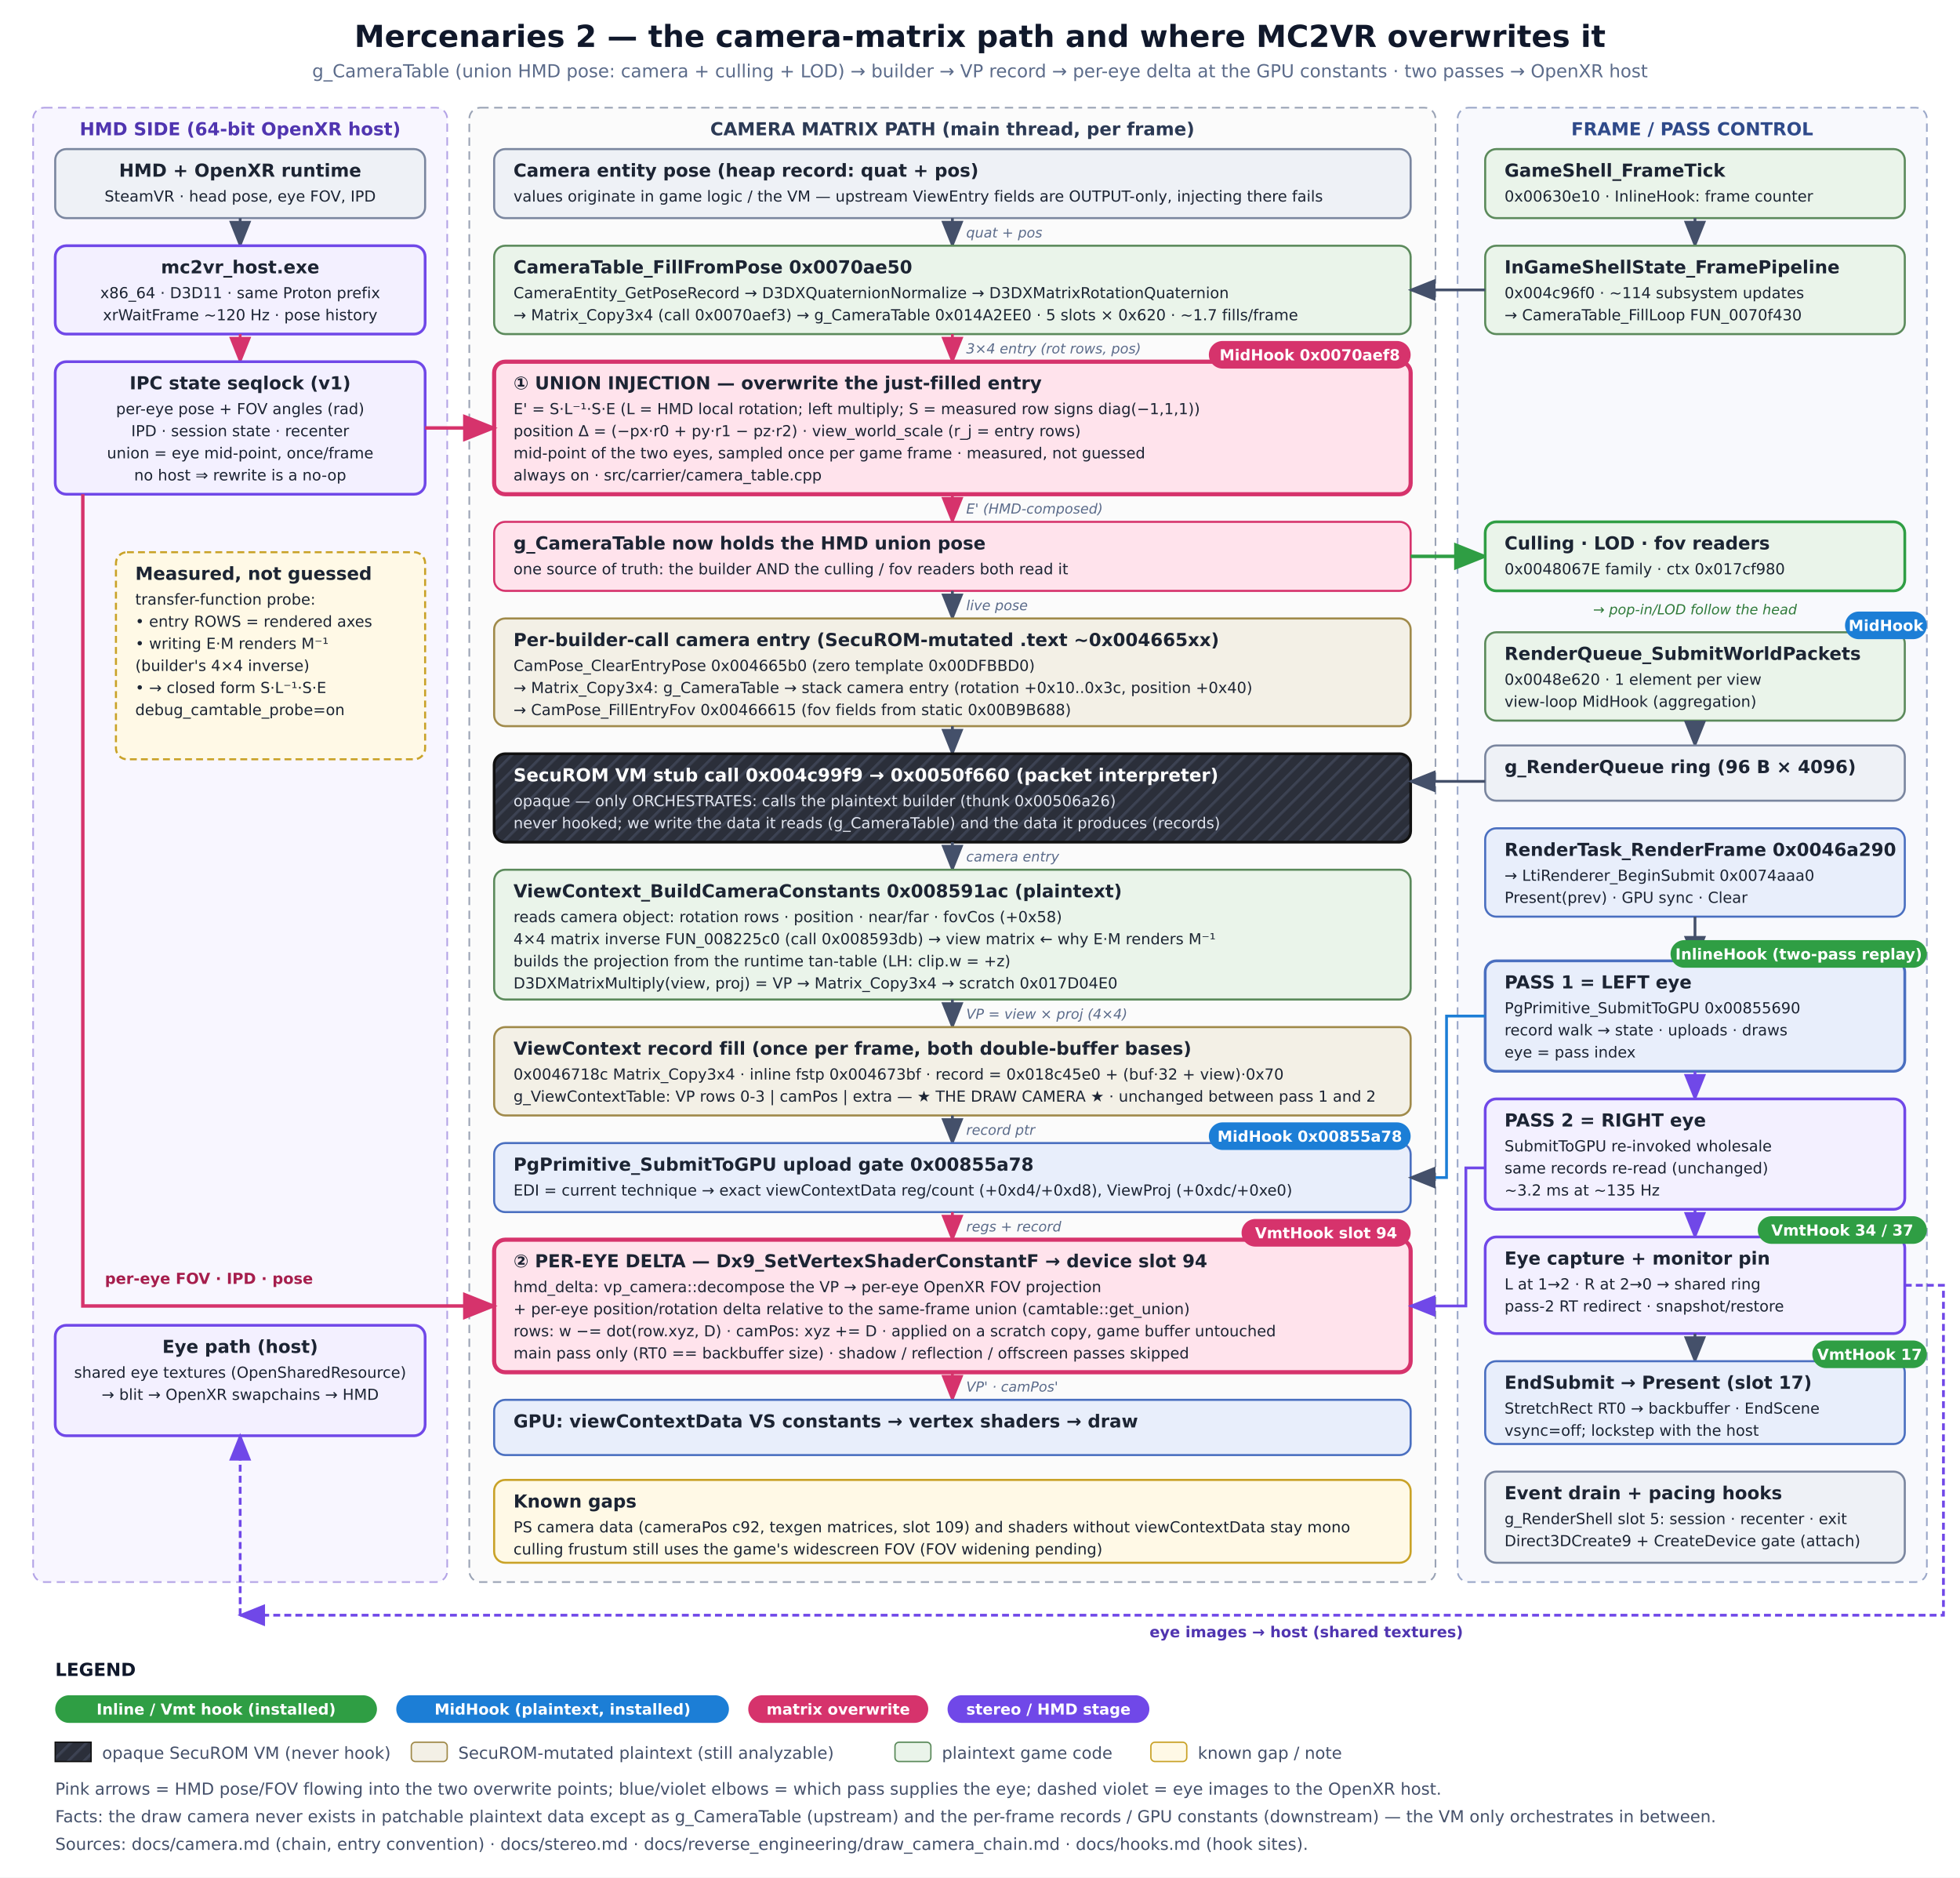
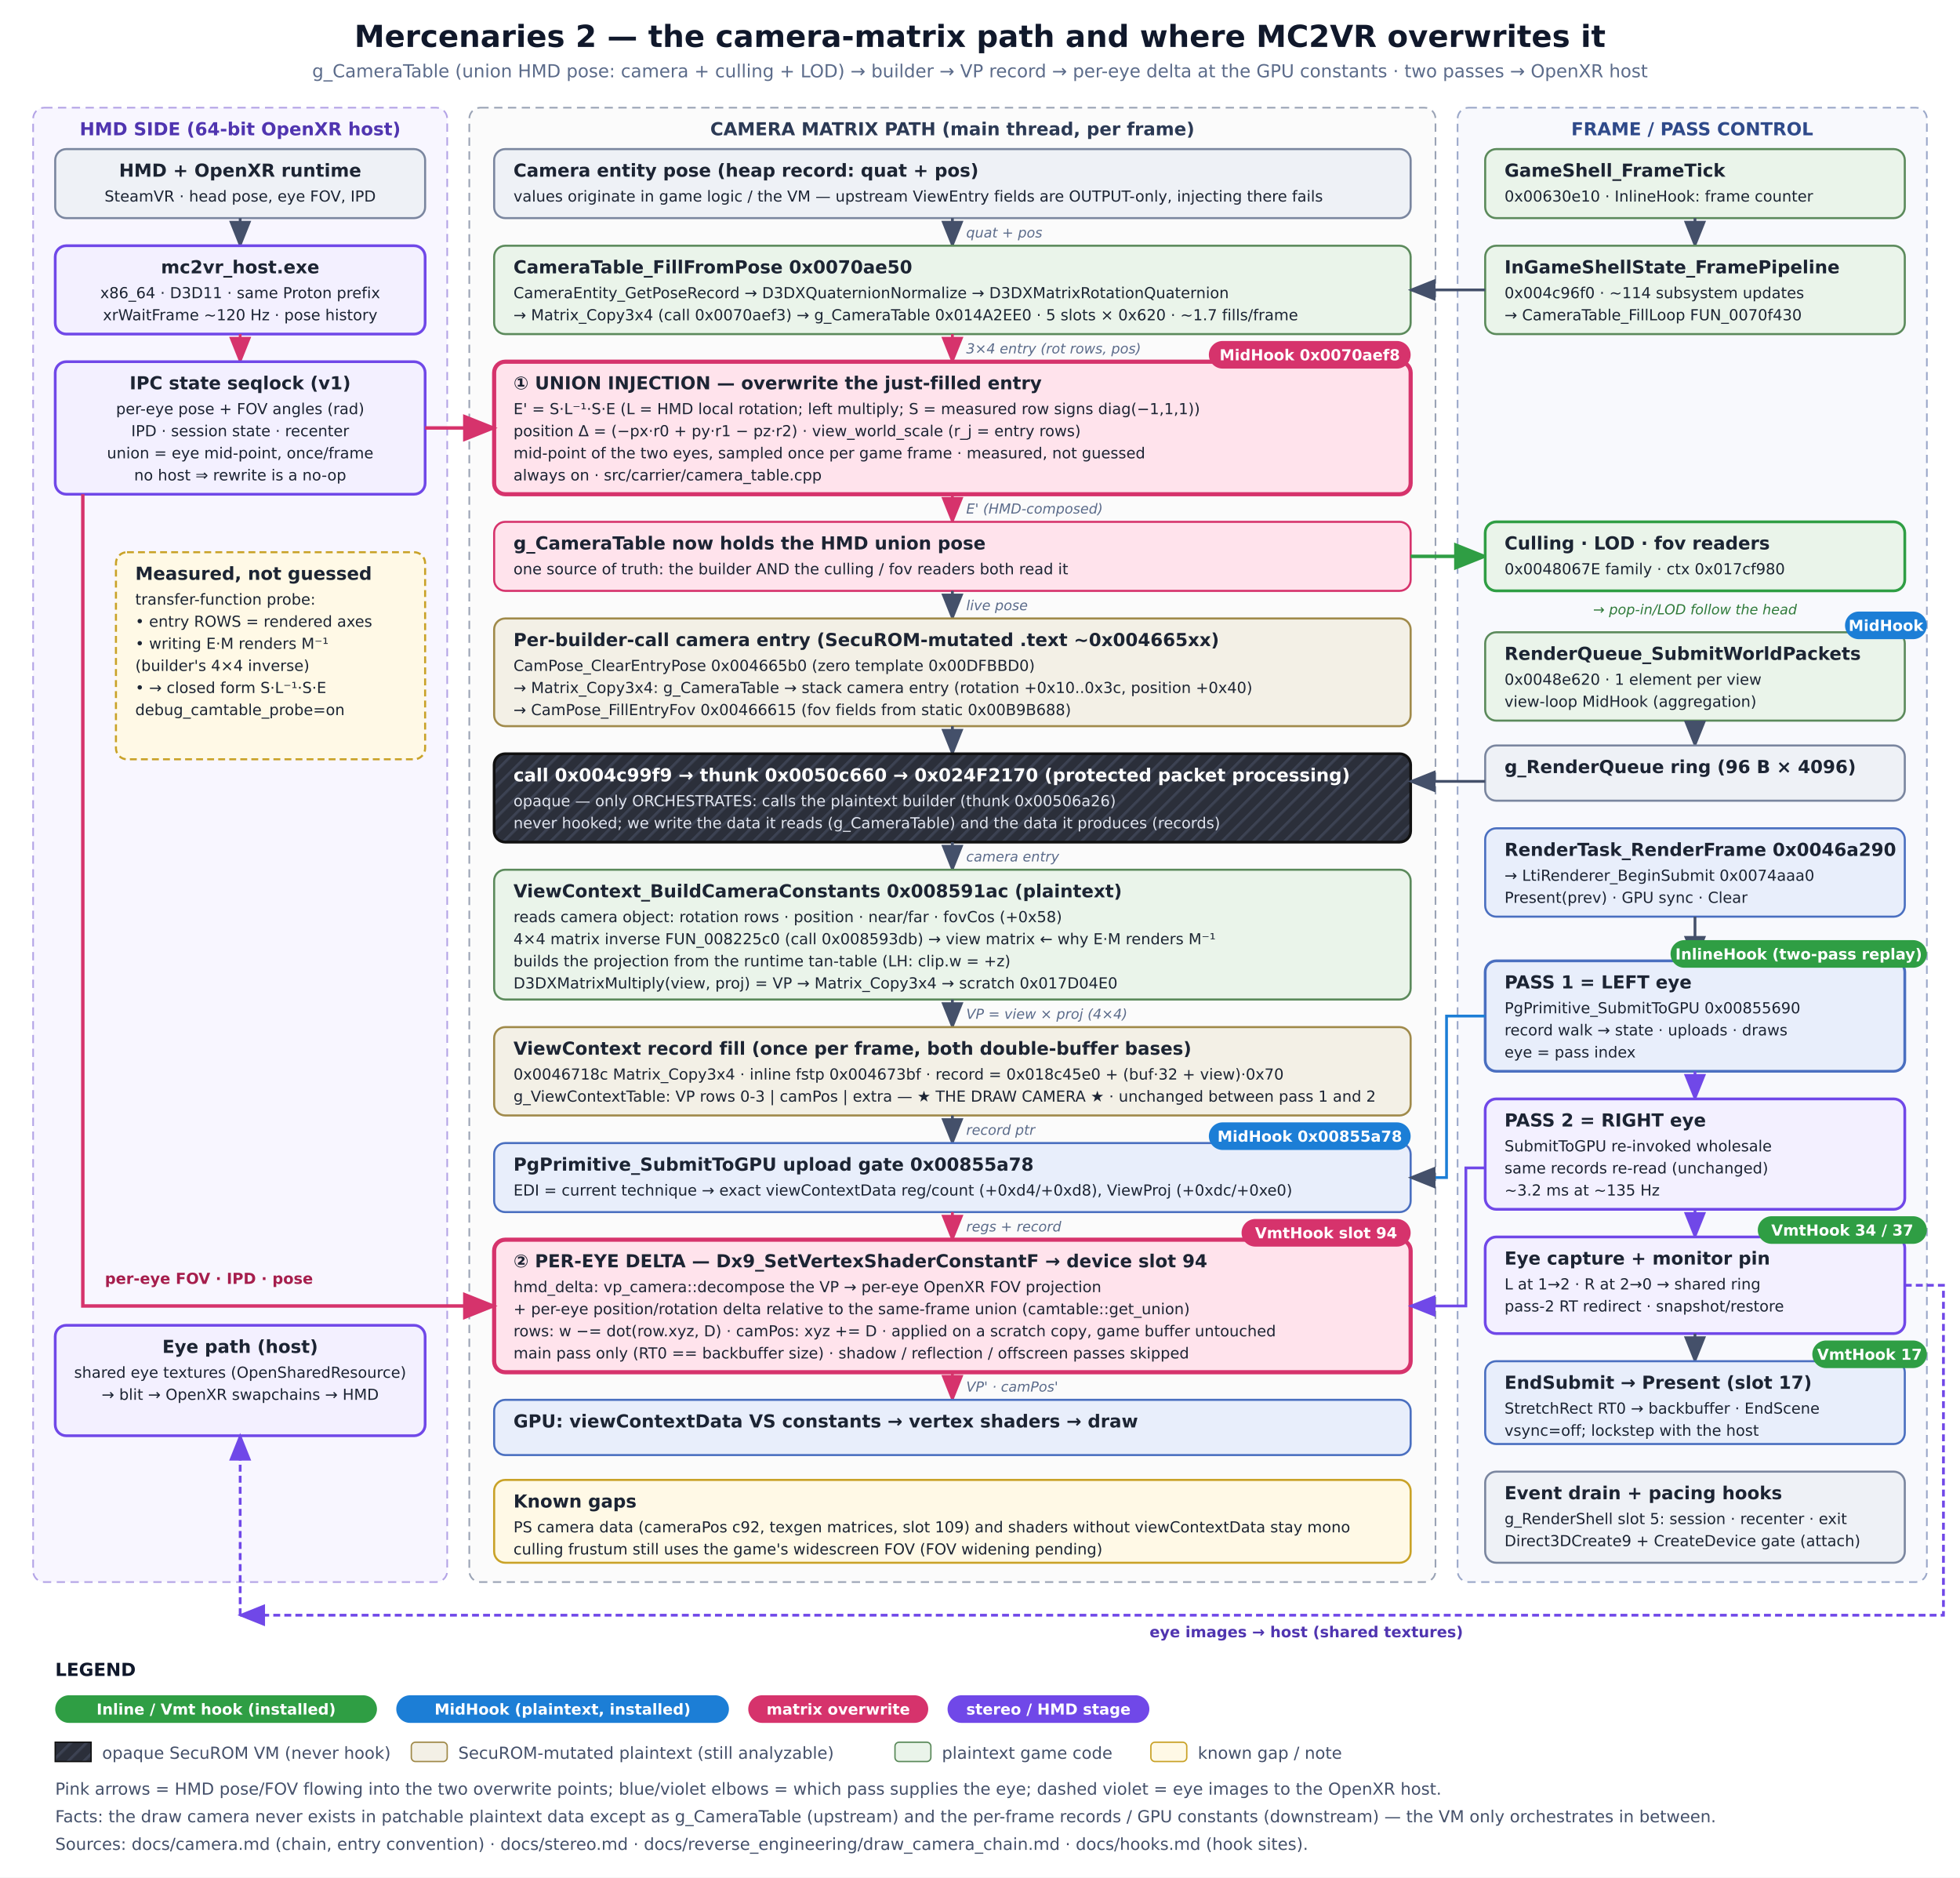
<svg xmlns="http://www.w3.org/2000/svg" width="1420" height="1360" viewBox="0 0 1420 1360" font-family="DejaVu Sans, Verdana, sans-serif">
  <defs>
    <marker id="a" markerWidth="10" markerHeight="8" refX="9" refY="4" orient="auto">
      <path d="M0,0 L10,4 L0,8 z" fill="#44506a" />
    </marker>
    <marker id="r" markerWidth="10" markerHeight="8" refX="9" refY="4" orient="auto">
      <path d="M0,0 L10,4 L0,8 z" fill="#d6336c" />
    </marker>
    <marker id="g" markerWidth="10" markerHeight="8" refX="9" refY="4" orient="auto">
      <path d="M0,0 L10,4 L0,8 z" fill="#2f9e44" />
    </marker>
    <marker id="v" markerWidth="10" markerHeight="8" refX="9" refY="4" orient="auto">
      <path d="M0,0 L10,4 L0,8 z" fill="#7048e8" />
    </marker>
    <pattern id="hatch" width="8" height="8" patternUnits="userSpaceOnUse" patternTransform="rotate(45)">
      <rect width="8" height="8" fill="#2b2f3a" />
      <line x1="0" y1="0" x2="0" y2="8" stroke="#3c4252" stroke-width="4" />
    </pattern>
  </defs>
  <rect width="1420" height="1360" fill="#ffffff" />
  <text x="710" y="34" text-anchor="middle" font-size="22" font-weight="bold" fill="#10182b">Mercenaries 2 — the camera-matrix path and where MC2VR overwrites it</text>
  <text x="710" y="56" text-anchor="middle" font-size="13" font-weight="normal" fill="#5b6b8a">g_CameraTable (union HMD pose: camera + culling + LOD) → builder → VP record → per-eye delta at the GPU constants · two passes → OpenXR host</text>
  <rect x="24" y="78" width="300" height="1068" rx="8" fill="#f8f6ff" stroke="#b3a3e6" stroke-width="1.2" stroke-dasharray="6 4" />
  <text x="174.0" y="98" text-anchor="middle" font-size="13" font-weight="bold" fill="#5035b0">HMD SIDE  (64-bit OpenXR host)</text>
  <rect x="340" y="78" width="700" height="1068" rx="8" fill="#fbfbfb" stroke="#9aa3b5" stroke-width="1.2" stroke-dasharray="6 4" />
  <text x="690.0" y="98" text-anchor="middle" font-size="13" font-weight="bold" fill="#2c3a55">CAMERA MATRIX PATH  (main thread, per frame)</text>
  <rect x="1056" y="78" width="340" height="1068" rx="8" fill="#f8f9fd" stroke="#9ba8c9" stroke-width="1.2" stroke-dasharray="6 4" />
  <text x="1226.0" y="98" text-anchor="middle" font-size="13" font-weight="bold" fill="#2f4a8a">FRAME / PASS CONTROL</text>
  <rect x="358" y="108" width="664" height="50" rx="8" fill="#eef1f6" stroke="#7a869f" stroke-width="1.5" />
  <text x="372" y="128" text-anchor="start" font-size="13" font-weight="bold" fill="#1c2433">Camera entity pose  (heap record: quat + pos)</text>
  <text x="372" y="146" text-anchor="start" font-size="11" font-weight="normal" fill="#1c2433">values originate in game logic / the VM — upstream ViewEntry fields are OUTPUT-only, injecting there fails</text>
  <polyline points="690.0,158 690.0,178" fill="none" stroke="#44506a" stroke-width="2" marker-end="url(#a)" />
  <text x="700.0" y="172" text-anchor="start" font-size="10" font-weight="normal" fill="#5b6b8a" font-style="italic">quat + pos</text>
  <rect x="358" y="178" width="664" height="64" rx="8" fill="#eaf4ea" stroke="#5b8a5b" stroke-width="1.5" />
  <text x="372" y="198" text-anchor="start" font-size="13" font-weight="bold" fill="#1c2433">CameraTable_FillFromPose   0x0070ae50</text>
  <text x="372" y="216" text-anchor="start" font-size="11" font-weight="normal" fill="#1c2433">CameraEntity_GetPoseRecord → D3DXQuaternionNormalize → D3DXMatrixRotationQuaternion</text>
  <text x="372" y="232" text-anchor="start" font-size="11" font-weight="normal" fill="#1c2433">→ Matrix_Copy3x4 (call 0x0070aef3) → g_CameraTable 0x014A2EE0 · 5 slots × 0x620 · ~1.7 fills/frame</text>
  <polyline points="690.0,242 690.0,262" fill="none" stroke="#d6336c" stroke-width="2" marker-end="url(#r)" />
  <text x="700.0" y="256" text-anchor="start" font-size="10" font-weight="normal" fill="#5b6b8a" font-style="italic">3×4 entry (rot rows, pos)</text>
  <rect x="358" y="262" width="664" height="96" rx="8" fill="#ffe3ec" stroke="#d6336c" stroke-width="3" />
  <text x="372" y="282" text-anchor="start" font-size="13" font-weight="bold" fill="#1c2433">① UNION INJECTION — overwrite the just-filled entry</text>
  <text x="372" y="300" text-anchor="start" font-size="11" font-weight="normal" fill="#1c2433">E' = S·L⁻¹·S·E   (L = HMD local rotation; left multiply; S = measured row signs diag(−1,1,1))</text>
  <text x="372" y="316" text-anchor="start" font-size="11" font-weight="normal" fill="#1c2433">position Δ = (−px·r0 + py·r1 − pz·r2) · view_world_scale   (r_j = entry rows)</text>
  <text x="372" y="332" text-anchor="start" font-size="11" font-weight="normal" fill="#1c2433">mid-point of the two eyes, sampled once per game frame · measured, not guessed</text>
  <text x="372" y="348" text-anchor="start" font-size="11" font-weight="normal" fill="#1c2433">always on · src/carrier/camera_table.cpp</text>
  <rect x="875.8" y="247" width="146.2" height="20" rx="10" fill="#d6336c" />
  <text x="948.9" y="261" text-anchor="middle" font-size="11" font-weight="bold" fill="#fff">MidHook 0x0070aef8</text>
  <polyline points="690.0,358 690.0,378" fill="none" stroke="#d6336c" stroke-width="2" marker-end="url(#r)" />
  <text x="700.0" y="372" text-anchor="start" font-size="10" font-weight="normal" fill="#5b6b8a" font-style="italic">E' (HMD-composed)</text>
  <rect x="358" y="378" width="664" height="50" rx="8" fill="#ffe3ec" stroke="#d6336c" stroke-width="1.5" />
  <text x="372" y="398" text-anchor="start" font-size="13" font-weight="bold" fill="#1c2433">g_CameraTable now holds the HMD union pose</text>
  <text x="372" y="416" text-anchor="start" font-size="11" font-weight="normal" fill="#1c2433">one source of truth: the builder AND the culling / fov readers both read it</text>
  <polyline points="1022,403 1076,403" fill="none" stroke="#2f9e44" stroke-width="2.5" marker-end="url(#g)" />
  <polyline points="690.0,428 690.0,448" fill="none" stroke="#44506a" stroke-width="2" marker-end="url(#a)" />
  <text x="700.0" y="442" text-anchor="start" font-size="10" font-weight="normal" fill="#5b6b8a" font-style="italic">live pose</text>
  <rect x="358" y="448" width="664" height="78" rx="8" fill="#f3f0e6" stroke="#a08a4a" stroke-width="1.5" />
  <text x="372" y="468" text-anchor="start" font-size="13" font-weight="bold" fill="#1c2433">Per-builder-call camera entry   (SecuROM-mutated .text ~0x004665xx)</text>
  <text x="372" y="486" text-anchor="start" font-size="11" font-weight="normal" fill="#1c2433">CamPose_ClearEntryPose 0x004665b0 (zero template 0x00DFBBD0)</text>
  <text x="372" y="502" text-anchor="start" font-size="11" font-weight="normal" fill="#1c2433">→ Matrix_Copy3x4: g_CameraTable → stack camera entry (rotation +0x10..0x3c, position +0x40)</text>
  <text x="372" y="518" text-anchor="start" font-size="11" font-weight="normal" fill="#1c2433">→ CamPose_FillEntryFov 0x00466615 (fov fields from static 0x00B9B688)</text>
  <polyline points="690.0,526 690.0,546" fill="none" stroke="#44506a" stroke-width="2" marker-end="url(#a)" />
  <rect x="358" y="546" width="664" height="64" rx="8" fill="url(#hatch)" stroke="#111" stroke-width="2" />
-   <text x="372" y="566" text-anchor="start" font-size="13" font-weight="bold" fill="#fff">SecuROM VM stub  call 0x004c99f9 → 0x0050f660  (packet interpreter)</text>
+   <text x="372" y="566" text-anchor="start" font-size="13" font-weight="bold" fill="#fff">call 0x004c99f9 → thunk 0x0050c660 → 0x024F2170  (protected packet processing)</text>
  <text x="372" y="584" text-anchor="start" font-size="11" font-weight="normal" fill="#e0e4ee">opaque — only ORCHESTRATES: calls the plaintext builder (thunk 0x00506a26)</text>
  <text x="372" y="600" text-anchor="start" font-size="11" font-weight="normal" fill="#e0e4ee">never hooked; we write the data it reads (g_CameraTable) and the data it produces (records)</text>
  <polyline points="690.0,610 690.0,630" fill="none" stroke="#44506a" stroke-width="2" marker-end="url(#a)" />
  <text x="700.0" y="624" text-anchor="start" font-size="10" font-weight="normal" fill="#5b6b8a" font-style="italic">camera entry</text>
  <rect x="358" y="630" width="664" height="94" rx="8" fill="#eaf4ea" stroke="#5b8a5b" stroke-width="1.5" />
  <text x="372" y="650" text-anchor="start" font-size="13" font-weight="bold" fill="#1c2433">ViewContext_BuildCameraConstants   0x008591ac   (plaintext)</text>
  <text x="372" y="668" text-anchor="start" font-size="11" font-weight="normal" fill="#1c2433">reads camera object: rotation rows · position · near/far · fovCos (+0x58)</text>
  <text x="372" y="684" text-anchor="start" font-size="11" font-weight="normal" fill="#1c2433">4×4 matrix inverse FUN_008225c0 (call 0x008593db) → view matrix  ← why E·M renders M⁻¹</text>
  <text x="372" y="700" text-anchor="start" font-size="11" font-weight="normal" fill="#1c2433">builds the projection from the runtime tan-table (LH: clip.w = +z)</text>
  <text x="372" y="716" text-anchor="start" font-size="11" font-weight="normal" fill="#1c2433">D3DXMatrixMultiply(view, proj) = VP → Matrix_Copy3x4 → scratch 0x017D04E0</text>
  <polyline points="690.0,724 690.0,744" fill="none" stroke="#44506a" stroke-width="2" marker-end="url(#a)" />
  <text x="700.0" y="738" text-anchor="start" font-size="10" font-weight="normal" fill="#5b6b8a" font-style="italic">VP = view × proj (4×4)</text>
  <rect x="358" y="744" width="664" height="64" rx="8" fill="#f3f0e6" stroke="#a08a4a" stroke-width="1.5" />
  <text x="372" y="764" text-anchor="start" font-size="13" font-weight="bold" fill="#1c2433">ViewContext record fill   (once per frame, both double-buffer bases)</text>
  <text x="372" y="782" text-anchor="start" font-size="11" font-weight="normal" fill="#1c2433">0x0046718c Matrix_Copy3x4 · inline fstp 0x004673bf · record = 0x018c45e0 + (buf·32 + view)·0x70</text>
  <text x="372" y="798" text-anchor="start" font-size="11" font-weight="normal" fill="#1c2433">g_ViewContextTable: VP rows 0-3 | camPos | extra — ★ THE DRAW CAMERA ★ · unchanged between pass 1 and 2</text>
  <polyline points="690.0,808 690.0,828" fill="none" stroke="#44506a" stroke-width="2" marker-end="url(#a)" />
  <text x="700.0" y="822" text-anchor="start" font-size="10" font-weight="normal" fill="#5b6b8a" font-style="italic">record ptr</text>
  <rect x="358" y="828" width="664" height="50" rx="8" fill="#e8eefb" stroke="#4a6fc0" stroke-width="1.5" />
  <text x="372" y="848" text-anchor="start" font-size="13" font-weight="bold" fill="#1c2433">PgPrimitive_SubmitToGPU upload gate   0x00855a78</text>
  <text x="372" y="866" text-anchor="start" font-size="11" font-weight="normal" fill="#1c2433">EDI = current technique → exact viewContextData reg/count (+0xd4/+0xd8), ViewProj (+0xdc/+0xe0)</text>
  <rect x="875.8" y="813" width="146.2" height="20" rx="10" fill="#1c7ed6" />
  <text x="948.9" y="827" text-anchor="middle" font-size="11" font-weight="bold" fill="#fff">MidHook 0x00855a78</text>
  <polyline points="690.0,878 690.0,898" fill="none" stroke="#d6336c" stroke-width="2" marker-end="url(#r)" />
  <text x="700.0" y="892" text-anchor="start" font-size="10" font-weight="normal" fill="#5b6b8a" font-style="italic">regs + record</text>
  <rect x="358" y="898" width="664" height="96" rx="8" fill="#ffe3ec" stroke="#d6336c" stroke-width="3" />
  <text x="372" y="918" text-anchor="start" font-size="13" font-weight="bold" fill="#1c2433">② PER-EYE DELTA — Dx9_SetVertexShaderConstantF → device slot 94</text>
  <text x="372" y="936" text-anchor="start" font-size="11" font-weight="normal" fill="#1c2433">hmd_delta: vp_camera::decompose the VP → per-eye OpenXR FOV projection</text>
  <text x="372" y="952" text-anchor="start" font-size="11" font-weight="normal" fill="#1c2433">+ per-eye position/rotation delta relative to the same-frame union (camtable::get_union)</text>
  <text x="372" y="968" text-anchor="start" font-size="11" font-weight="normal" fill="#1c2433">rows: w −= dot(row.xyz, D) · camPos: xyz += D · applied on a scratch copy, game buffer untouched</text>
  <text x="372" y="984" text-anchor="start" font-size="11" font-weight="normal" fill="#1c2433">main pass only (RT0 == backbuffer size) · shadow / reflection / offscreen passes skipped</text>
  <rect x="899.5" y="883" width="122.5" height="20" rx="10" fill="#d6336c" />
  <text x="960.75" y="897" text-anchor="middle" font-size="11" font-weight="bold" fill="#fff">VmtHook slot 94</text>
  <polyline points="690.0,994 690.0,1014" fill="none" stroke="#d6336c" stroke-width="2" marker-end="url(#r)" />
  <text x="700.0" y="1008" text-anchor="start" font-size="10" font-weight="normal" fill="#5b6b8a" font-style="italic">VP' · camPos'</text>
  <rect x="358" y="1014" width="664" height="40" rx="8" fill="#e8eefb" stroke="#4a6fc0" stroke-width="1.5" />
  <text x="372" y="1034" text-anchor="start" font-size="13" font-weight="bold" fill="#1c2433">GPU: viewContextData VS constants → vertex shaders → draw</text>
  <rect x="358" y="1072" width="664" height="60" rx="8" fill="#fff9e6" stroke="#c9a227" stroke-width="1.5" />
  <text x="372" y="1092" text-anchor="start" font-size="13" font-weight="bold" fill="#1c2433">Known gaps</text>
  <text x="372" y="1110" text-anchor="start" font-size="11" font-weight="normal" fill="#1c2433">PS camera data (cameraPos c92, texgen matrices, slot 109) and shaders without viewContextData stay mono</text>
  <text x="372" y="1126" text-anchor="start" font-size="11" font-weight="normal" fill="#1c2433">culling frustum still uses the game's widescreen FOV (FOV widening pending)</text>
  <rect x="40" y="108" width="268" height="50" rx="8" fill="#eef1f6" stroke="#7a869f" stroke-width="1.5" />
  <text x="174.0" y="128" text-anchor="middle" font-size="13" font-weight="bold" fill="#1c2433">HMD + OpenXR runtime</text>
  <text x="174.0" y="146" text-anchor="middle" font-size="11" font-weight="normal" fill="#1c2433">SteamVR · head pose, eye FOV, IPD</text>
  <polyline points="174.0,158 174.0,178" fill="none" stroke="#44506a" stroke-width="2" marker-end="url(#a)" />
  <rect x="40" y="178" width="268" height="64" rx="8" fill="#f3f0ff" stroke="#7048e8" stroke-width="2" />
  <text x="174.0" y="198" text-anchor="middle" font-size="13" font-weight="bold" fill="#1c2433">mc2vr_host.exe</text>
  <text x="174.0" y="216" text-anchor="middle" font-size="11" font-weight="normal" fill="#1c2433">x86_64 · D3D11 · same Proton prefix</text>
  <text x="174.0" y="232" text-anchor="middle" font-size="11" font-weight="normal" fill="#1c2433">xrWaitFrame ~120 Hz · pose history</text>
  <polyline points="174.0,242 174.0,262" fill="none" stroke="#d6336c" stroke-width="2" marker-end="url(#r)" />
  <rect x="40" y="262" width="268" height="96" rx="8" fill="#f3f0ff" stroke="#7048e8" stroke-width="2" />
  <text x="174.0" y="282" text-anchor="middle" font-size="13" font-weight="bold" fill="#1c2433">IPC state seqlock (v1)</text>
  <text x="174.0" y="300" text-anchor="middle" font-size="11" font-weight="normal" fill="#1c2433">per-eye pose + FOV angles (rad)</text>
  <text x="174.0" y="316" text-anchor="middle" font-size="11" font-weight="normal" fill="#1c2433">IPD · session state · recenter</text>
  <text x="174.0" y="332" text-anchor="middle" font-size="11" font-weight="normal" fill="#1c2433">union = eye mid-point, once/frame</text>
  <text x="174.0" y="348" text-anchor="middle" font-size="11" font-weight="normal" fill="#1c2433">no host ⇒ rewrite is a no-op</text>
  <polyline points="308,310 358,310" fill="none" stroke="#d6336c" stroke-width="2.5" marker-end="url(#r)" />
  <polyline points="60,358 60,946 358,946" fill="none" stroke="#d6336c" stroke-width="2.5" marker-end="url(#r)" />
  <text x="76" y="930" text-anchor="start" font-size="11" font-weight="bold" fill="#a61e4d">per-eye FOV · IPD · pose</text>
  <rect x="84" y="400" width="224" height="150" rx="8" fill="#fff9e6" stroke="#c9a227" stroke-width="1.5" stroke-dasharray="5 3" />
  <text x="98" y="420" text-anchor="start" font-size="13" font-weight="bold" fill="#1c2433">Measured, not guessed</text>
  <text x="98" y="438" text-anchor="start" font-size="11" font-weight="normal" fill="#1c2433">transfer-function probe:</text>
  <text x="98" y="454" text-anchor="start" font-size="11" font-weight="normal" fill="#1c2433">• entry ROWS = rendered axes</text>
  <text x="98" y="470" text-anchor="start" font-size="11" font-weight="normal" fill="#1c2433">• writing E·M renders M⁻¹</text>
  <text x="98" y="486" text-anchor="start" font-size="11" font-weight="normal" fill="#1c2433">  (builder's 4×4 inverse)</text>
  <text x="98" y="502" text-anchor="start" font-size="11" font-weight="normal" fill="#1c2433">• → closed form S·L⁻¹·S·E</text>
  <text x="98" y="518" text-anchor="start" font-size="11" font-weight="normal" fill="#1c2433">debug_camtable_probe=on</text>
  <rect x="40" y="960" width="268" height="80" rx="8" fill="#f3f0ff" stroke="#7048e8" stroke-width="2" />
  <text x="174.0" y="980" text-anchor="middle" font-size="13" font-weight="bold" fill="#1c2433">Eye path (host)</text>
  <text x="174.0" y="998" text-anchor="middle" font-size="11" font-weight="normal" fill="#1c2433">shared eye textures (OpenSharedResource)</text>
  <text x="174.0" y="1014" text-anchor="middle" font-size="11" font-weight="normal" fill="#1c2433">→ blit → OpenXR swapchains → HMD</text>
  <polyline points="174.0,1170 174.0,1040" fill="none" stroke="#7048e8" stroke-width="2" stroke-dasharray="5 3" marker-end="url(#v)" />
  <rect x="1076" y="108" width="304" height="50" rx="8" fill="#eaf4ea" stroke="#5b8a5b" stroke-width="1.5" />
  <text x="1090" y="128" text-anchor="start" font-size="13" font-weight="bold" fill="#1c2433">GameShell_FrameTick</text>
  <text x="1090" y="146" text-anchor="start" font-size="11" font-weight="normal" fill="#1c2433">0x00630e10 · InlineHook: frame counter</text>
  <polyline points="1228.0,158 1228.0,178" fill="none" stroke="#44506a" stroke-width="2" marker-end="url(#a)" />
  <rect x="1076" y="178" width="304" height="64" rx="8" fill="#eaf4ea" stroke="#5b8a5b" stroke-width="1.5" />
  <text x="1090" y="198" text-anchor="start" font-size="13" font-weight="bold" fill="#1c2433">InGameShellState_FramePipeline</text>
  <text x="1090" y="216" text-anchor="start" font-size="11" font-weight="normal" fill="#1c2433">0x004c96f0 · ~114 subsystem updates</text>
  <text x="1090" y="232" text-anchor="start" font-size="11" font-weight="normal" fill="#1c2433">→ CameraTable_FillLoop FUN_0070f430</text>
  <polyline points="1076,210 1022,210" fill="none" stroke="#44506a" stroke-width="2" marker-end="url(#a)" />
  <rect x="1076" y="378" width="304" height="50" rx="8" fill="#eaf4ea" stroke="#2f9e44" stroke-width="2" />
  <text x="1090" y="398" text-anchor="start" font-size="13" font-weight="bold" fill="#1c2433">Culling · LOD · fov readers</text>
  <text x="1090" y="416" text-anchor="start" font-size="11" font-weight="normal" fill="#1c2433">0x0048067E family · ctx 0x017cf980</text>
  <text x="1228.0" y="445" text-anchor="middle" font-size="10" font-weight="normal" fill="#2f7a3a" font-style="italic">→ pop-in/LOD follow the head</text>
  <rect x="1076" y="458" width="304" height="64" rx="8" fill="#eaf4ea" stroke="#5b8a5b" stroke-width="1.5" />
  <text x="1090" y="478" text-anchor="start" font-size="13" font-weight="bold" fill="#1c2433">RenderQueue_SubmitWorldPackets</text>
  <text x="1090" y="496" text-anchor="start" font-size="11" font-weight="normal" fill="#1c2433">0x0048e620 · 1 element per view</text>
  <text x="1090" y="512" text-anchor="start" font-size="11" font-weight="normal" fill="#1c2433">view-loop MidHook (aggregation)</text>
  <rect x="1336.7" y="443" width="59.3" height="20" rx="10" fill="#1c7ed6" />
  <text x="1366.35" y="457" text-anchor="middle" font-size="11" font-weight="bold" fill="#fff">MidHook</text>
  <polyline points="1228.0,522 1228.0,540" fill="none" stroke="#44506a" stroke-width="2" marker-end="url(#a)" />
  <rect x="1076" y="540" width="304" height="40" rx="8" fill="#eef1f6" stroke="#7a869f" stroke-width="1.5" />
  <text x="1090" y="560" text-anchor="start" font-size="13" font-weight="bold" fill="#1c2433">g_RenderQueue ring (96 B × 4096)</text>
  <polyline points="1076,566 1022,566" fill="none" stroke="#44506a" stroke-width="2" marker-end="url(#a)" />
  <rect x="1076" y="600" width="304" height="64" rx="8" fill="#e8eefb" stroke="#4a6fc0" stroke-width="1.5" />
  <text x="1090" y="620" text-anchor="start" font-size="13" font-weight="bold" fill="#1c2433">RenderTask_RenderFrame 0x0046a290</text>
  <text x="1090" y="638" text-anchor="start" font-size="11" font-weight="normal" fill="#1c2433">→ LtiRenderer_BeginSubmit 0x0074aaa0</text>
  <text x="1090" y="654" text-anchor="start" font-size="11" font-weight="normal" fill="#1c2433">Present(prev) · GPU sync · Clear</text>
  <polyline points="1228.0,664 1228.0,696" fill="none" stroke="#44506a" stroke-width="2" marker-end="url(#a)" />
  <rect x="1076" y="696" width="304" height="80" rx="8" fill="#e8eefb" stroke="#4a6fc0" stroke-width="2" />
  <text x="1090" y="716" text-anchor="start" font-size="13" font-weight="bold" fill="#1c2433">PASS 1 = LEFT eye</text>
  <text x="1090" y="734" text-anchor="start" font-size="11" font-weight="normal" fill="#1c2433">PgPrimitive_SubmitToGPU 0x00855690</text>
  <text x="1090" y="750" text-anchor="start" font-size="11" font-weight="normal" fill="#1c2433">record walk → state · uploads · draws</text>
  <text x="1090" y="766" text-anchor="start" font-size="11" font-weight="normal" fill="#1c2433">eye = pass index</text>
  <rect x="1210.3" y="681" width="185.7" height="20" rx="10" fill="#2f9e44" />
  <text x="1303.15" y="695" text-anchor="middle" font-size="11" font-weight="bold" fill="#fff">InlineHook (two-pass replay)</text>
  <polyline points="1076,736 1048,736 1048,853 1022,853" fill="none" stroke="#1c7ed6" stroke-width="2" marker-end="url(#a)" />
  <polyline points="1228.0,776 1228.0,796" fill="none" stroke="#7048e8" stroke-width="2" marker-end="url(#v)" />
  <rect x="1076" y="796" width="304" height="80" rx="8" fill="#f3f0ff" stroke="#7048e8" stroke-width="2" />
  <text x="1090" y="816" text-anchor="start" font-size="13" font-weight="bold" fill="#1c2433">PASS 2 = RIGHT eye</text>
  <text x="1090" y="834" text-anchor="start" font-size="11" font-weight="normal" fill="#1c2433">SubmitToGPU re-invoked wholesale</text>
  <text x="1090" y="850" text-anchor="start" font-size="11" font-weight="normal" fill="#1c2433">same records re-read (unchanged)</text>
  <text x="1090" y="866" text-anchor="start" font-size="11" font-weight="normal" fill="#1c2433">~3.2 ms at ~135 Hz</text>
  <polyline points="1076,846 1062,846 1062,946 1022,946" fill="none" stroke="#7048e8" stroke-width="2" marker-end="url(#v)" />
  <text x="1046" y="1000" text-anchor="start" font-size="10" font-weight="normal" fill="#1c2433" />
  <polyline points="1228.0,876 1228.0,896" fill="none" stroke="#7048e8" stroke-width="2" marker-end="url(#v)" />
  <rect x="1076" y="896" width="304" height="70" rx="8" fill="#f3f0ff" stroke="#7048e8" stroke-width="2" />
  <text x="1090" y="916" text-anchor="start" font-size="13" font-weight="bold" fill="#1c2433">Eye capture + monitor pin</text>
  <text x="1090" y="934" text-anchor="start" font-size="11" font-weight="normal" fill="#1c2433">L at 1→2 · R at 2→0 → shared ring</text>
  <text x="1090" y="950" text-anchor="start" font-size="11" font-weight="normal" fill="#1c2433">pass-2 RT redirect · snapshot/restore</text>
  <rect x="1273.5" y="881" width="122.5" height="20" rx="10" fill="#2f9e44" />
  <text x="1334.75" y="895" text-anchor="middle" font-size="11" font-weight="bold" fill="#fff">VmtHook 34 / 37</text>
  <polyline points="1228.0,966 1228.0,986" fill="none" stroke="#44506a" stroke-width="2" marker-end="url(#a)" />
  <rect x="1076" y="986" width="304" height="60" rx="8" fill="#e8eefb" stroke="#4a6fc0" stroke-width="1.5" />
  <text x="1090" y="1006" text-anchor="start" font-size="13" font-weight="bold" fill="#1c2433">EndSubmit → Present (slot 17)</text>
  <text x="1090" y="1024" text-anchor="start" font-size="11" font-weight="normal" fill="#1c2433">StretchRect RT0 → backbuffer · EndScene</text>
  <text x="1090" y="1040" text-anchor="start" font-size="11" font-weight="normal" fill="#1c2433">vsync=off; lockstep with the host</text>
  <rect x="1313.0" y="971" width="83.0" height="20" rx="10" fill="#2f9e44" />
  <text x="1354.5" y="985" text-anchor="middle" font-size="11" font-weight="bold" fill="#fff">VmtHook 17</text>
  <rect x="1076" y="1066" width="304" height="66" rx="8" fill="#eef1f6" stroke="#7a869f" stroke-width="1.5" />
  <text x="1090" y="1086" text-anchor="start" font-size="13" font-weight="bold" fill="#1c2433">Event drain + pacing hooks</text>
  <text x="1090" y="1104" text-anchor="start" font-size="11" font-weight="normal" fill="#1c2433">g_RenderShell slot 5: session · recenter · exit</text>
  <text x="1090" y="1120" text-anchor="start" font-size="11" font-weight="normal" fill="#1c2433">Direct3DCreate9 + CreateDevice gate (attach)</text>
  <polyline points="1380,931 1408,931 1408,1170 174.0,1170" fill="none" stroke="#7048e8" stroke-width="2" stroke-dasharray="5 3" marker-end="url(#v)" />
  <text x="1060" y="1186" text-anchor="end" font-size="11" font-weight="bold" fill="#5035b0">eye images → host (shared textures)</text>
  <text x="40" y="1214" text-anchor="start" font-size="13" font-weight="bold" fill="#10182b">LEGEND</text>
  <rect x="40" y="1228" width="233.1" height="20" rx="10" fill="#2f9e44" />
  <text x="156.6" y="1242" text-anchor="middle" font-size="11" font-weight="bold" fill="#fff">Inline / Vmt hook (installed)</text>
  <rect x="287.1" y="1228" width="241.0" height="20" rx="10" fill="#1c7ed6" />
  <text x="407.6" y="1242" text-anchor="middle" font-size="11" font-weight="bold" fill="#fff">MidHook (plaintext, installed)</text>
  <rect x="542.1" y="1228" width="130.4" height="20" rx="10" fill="#d6336c" />
  <text x="607.3" y="1242" text-anchor="middle" font-size="11" font-weight="bold" fill="#fff">matrix overwrite</text>
  <rect x="686.5" y="1228" width="146.2" height="20" rx="10" fill="#7048e8" />
  <text x="759.6" y="1242" text-anchor="middle" font-size="11" font-weight="bold" fill="#fff">stereo / HMD stage</text>
  <rect x="40" y="1262" width="26" height="14" fill="url(#hatch)" stroke="#111" />
  <text x="74" y="1274" text-anchor="start" font-size="12" font-weight="normal" fill="#44506a">opaque SecuROM VM (never hook)</text>
  <rect x="298.0" y="1262" width="26" height="14" rx="3" fill="#f3f0e6" stroke="#a08a4a" />
  <text x="332.0" y="1274" text-anchor="start" font-size="12" font-weight="normal" fill="#44506a">SecuROM-mutated plaintext (still analyzable)</text>
  <rect x="648.4" y="1262" width="26" height="14" rx="3" fill="#eaf4ea" stroke="#5b8a5b" />
  <text x="682.4" y="1274" text-anchor="start" font-size="12" font-weight="normal" fill="#44506a">plaintext game code</text>
  <rect x="833.8" y="1262" width="26" height="14" rx="3" fill="#fff9e6" stroke="#c9a227" />
  <text x="867.8" y="1274" text-anchor="start" font-size="12" font-weight="normal" fill="#44506a">known gap / note</text>
  <text x="40" y="1300" text-anchor="start" font-size="12" font-weight="normal" fill="#44506a">Pink arrows = HMD pose/FOV flowing into the two overwrite points; blue/violet elbows = which pass supplies the eye; dashed violet = eye images to the OpenXR host.</text>
  <text x="40" y="1320" text-anchor="start" font-size="12" font-weight="normal" fill="#44506a">Facts: the draw camera never exists in patchable plaintext data except as g_CameraTable (upstream) and the per-frame records / GPU constants (downstream) — the VM only orchestrates in between.</text>
  <text x="40" y="1340" text-anchor="start" font-size="12" font-weight="normal" fill="#44506a">Sources: docs/camera.md (chain, entry convention) · docs/stereo.md · docs/reverse_engineering/draw_camera_chain.md · docs/hooks.md (hook sites).</text>
</svg>
